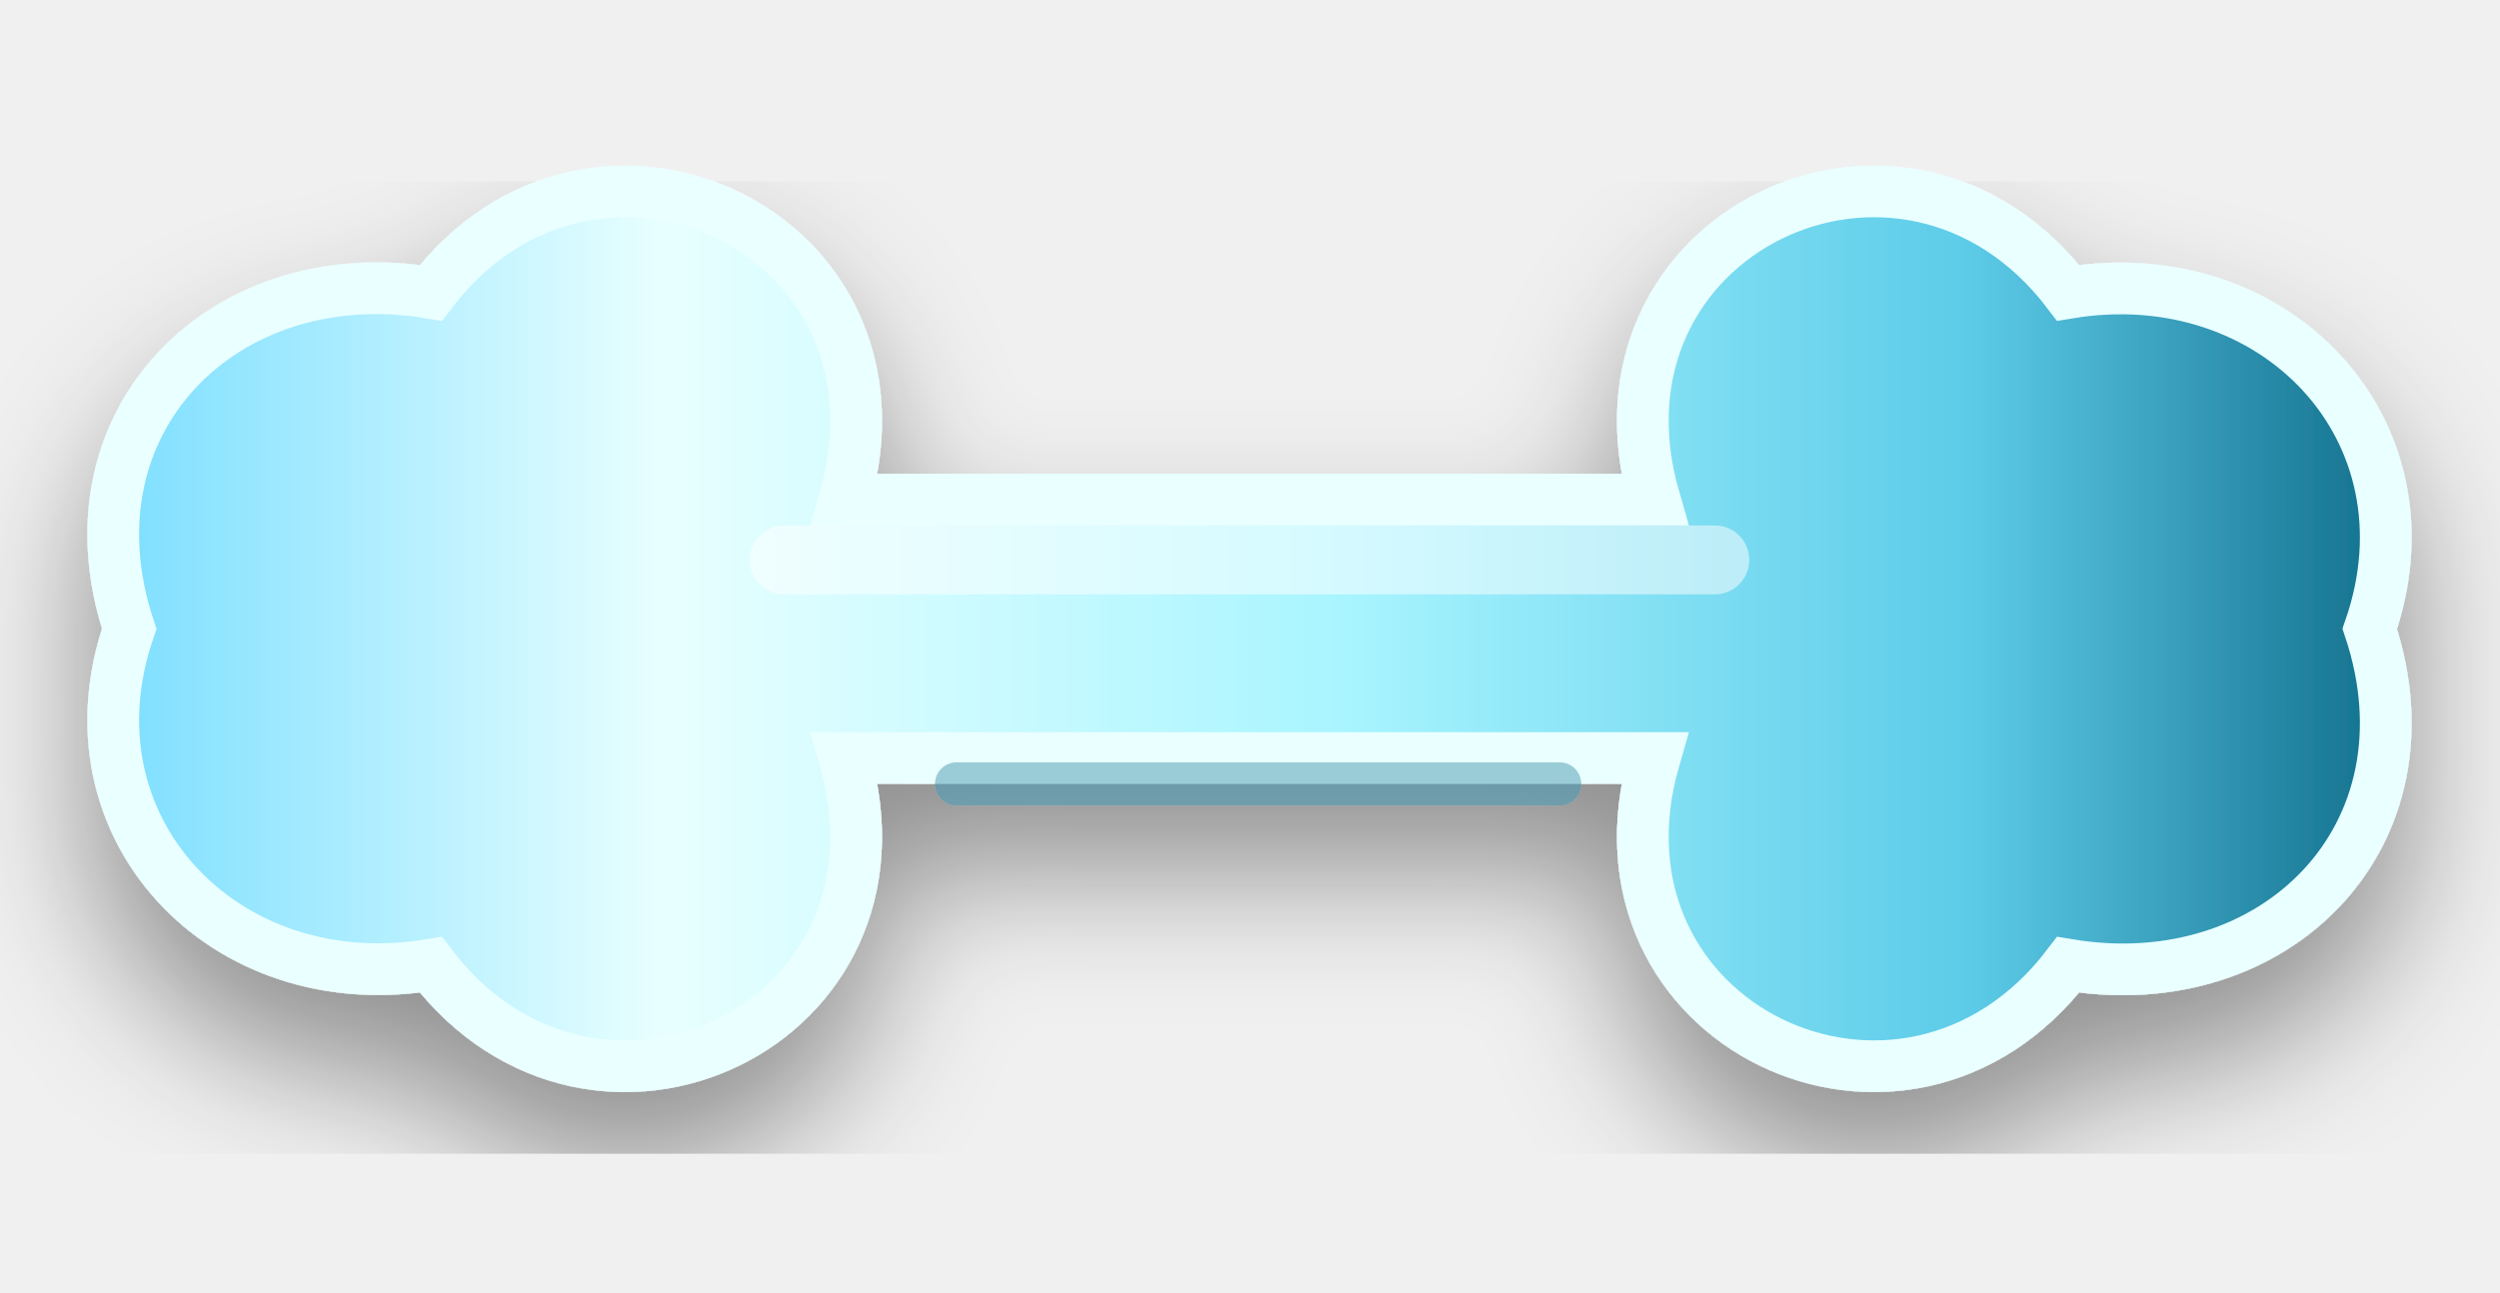
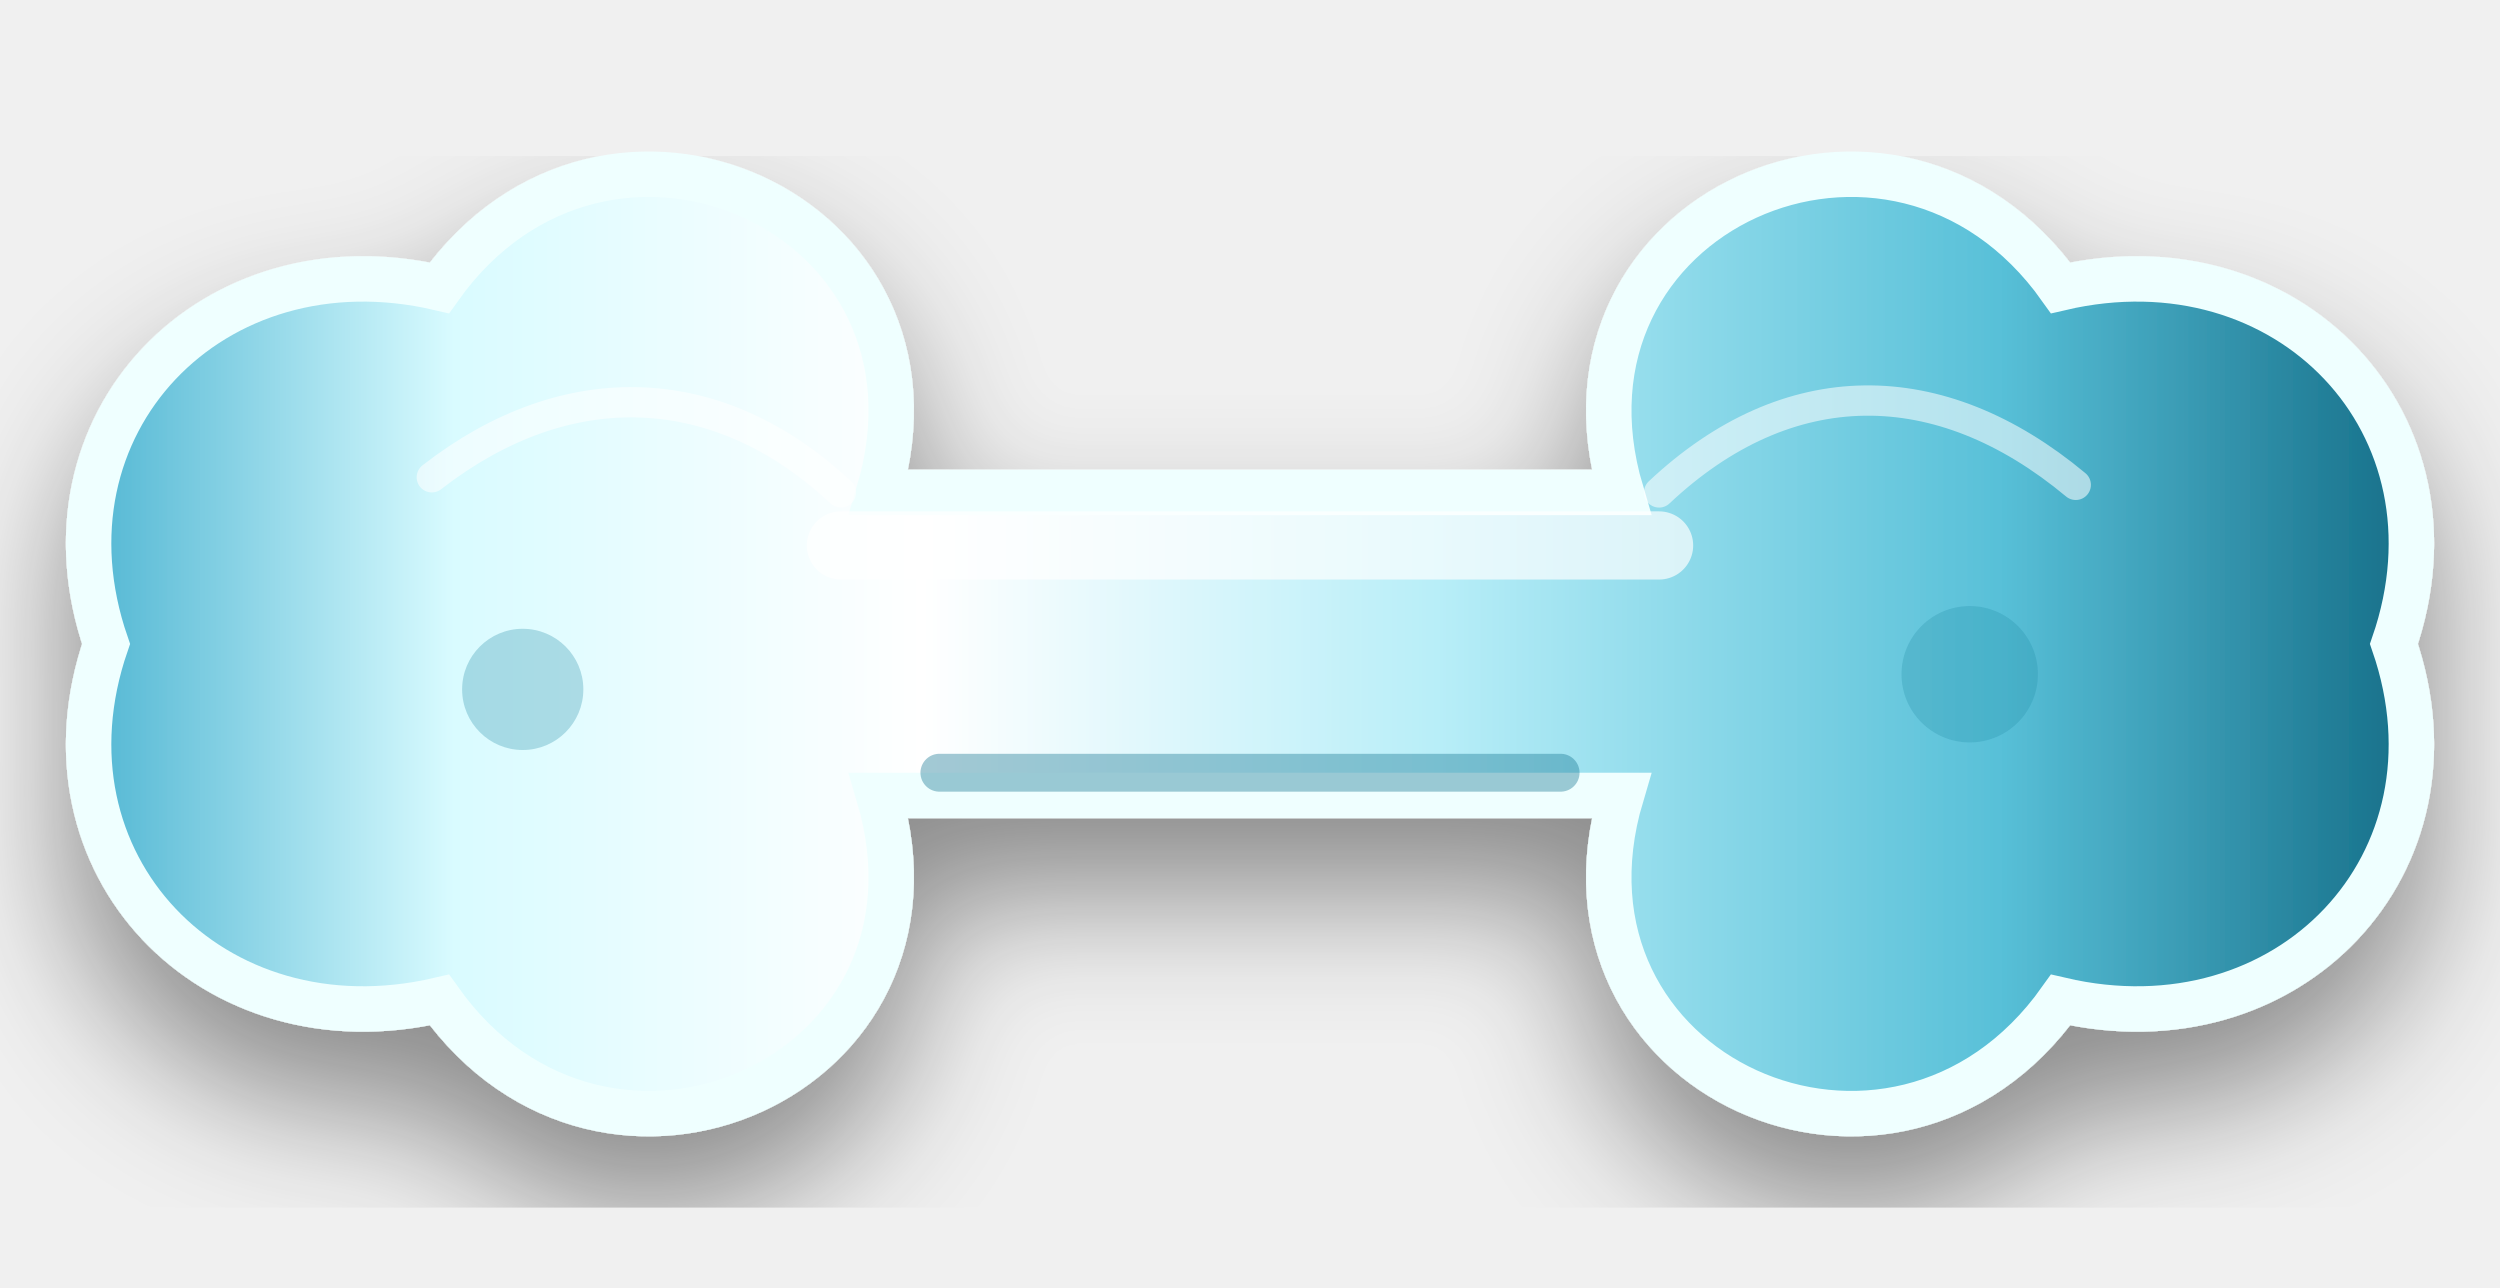
- <svg xmlns="http://www.w3.org/2000/svg" viewBox="0 0 290 150">
+ <svg xmlns="http://www.w3.org/2000/svg" viewBox="0 0 330 170">
  <defs>
    <linearGradient id="bone" x1="0" x2="1">
-       <stop offset="0" stop-color="#7edfff" />
-       <stop offset=".24" stop-color="#e8ffff" />
-       <stop offset=".54" stop-color="#a9f5ff" />
-       <stop offset=".82" stop-color="#5ccbe8" />
-       <stop offset="1" stop-color="#14728f" />
+       <stop offset="0" stop-color="#4eb5d2" />
+       <stop offset=".16" stop-color="#d9fbff" />
+       <stop offset=".36" stop-color="#ffffff" />
+       <stop offset=".58" stop-color="#b8eef8" />
+       <stop offset=".82" stop-color="#58c0d8" />
+       <stop offset="1" stop-color="#146d87" />
    </linearGradient>
    <filter id="boneGlow">
-       <feDropShadow dx="0" dy="0" stdDeviation="8" flood-color="#7effff" flood-opacity=".75" />
-       <feDropShadow dx="0" dy="9" stdDeviation="8" flood-color="#000" flood-opacity=".4" />
+       <feDropShadow dx="0" dy="0" stdDeviation="8" flood-color="#8fffff" flood-opacity=".8" />
+       <feDropShadow dx="0" dy="10" stdDeviation="9" flood-color="#000" flood-opacity=".42" />
    </filter>
  </defs>
  <g filter="url(#boneGlow)">
-     <path d="M50 34c19-25 57-7 48 24h94c-9-31 29-49 48-24 24-4 43 16 35 39 8 24-11 43-35 39-19 25-57 7-48-24H98c9 31-29 49-48 24-24 4-43-16-35-39-8-24 11-43 35-39Z" fill="url(#bone)" stroke="#eaffff" stroke-width="6" />
-     <path d="M91 65h108" stroke="#ffffff" stroke-width="8" stroke-linecap="round" opacity=".5" />
-     <path d="M111 91h70" stroke="#177895" stroke-width="5" stroke-linecap="round" opacity=".38" />
+     <path d="M58 38c22-31 69-10 58 27h98c-11-37 36-58 58-27 30-7 54 18 44 47 10 29-14 54-44 47-22 31-69 10-58-27h-98c11 37-36 58-58 27-30 7-54-18-44-47-10-29 14-54 44-47Z" fill="url(#bone)" stroke="#efffff" stroke-width="6" />
+     <path d="M111 72h108" stroke="#ffffff" stroke-width="9" stroke-linecap="round" opacity=".68" />
+     <path d="M124 102h82" stroke="#197793" stroke-width="5" stroke-linecap="round" opacity=".4" />
+     <path d="M57 63c18-14 38-13 54 2M219 65c17-16 37-16 55-1" fill="none" stroke="#ffffff" stroke-width="4" stroke-linecap="round" opacity=".55" />
+     <circle cx="69" cy="91" r="8" fill="#1884a0" opacity=".28" />
+     <circle cx="260" cy="89" r="9" fill="#1884a0" opacity=".24" />
  </g>
</svg>
